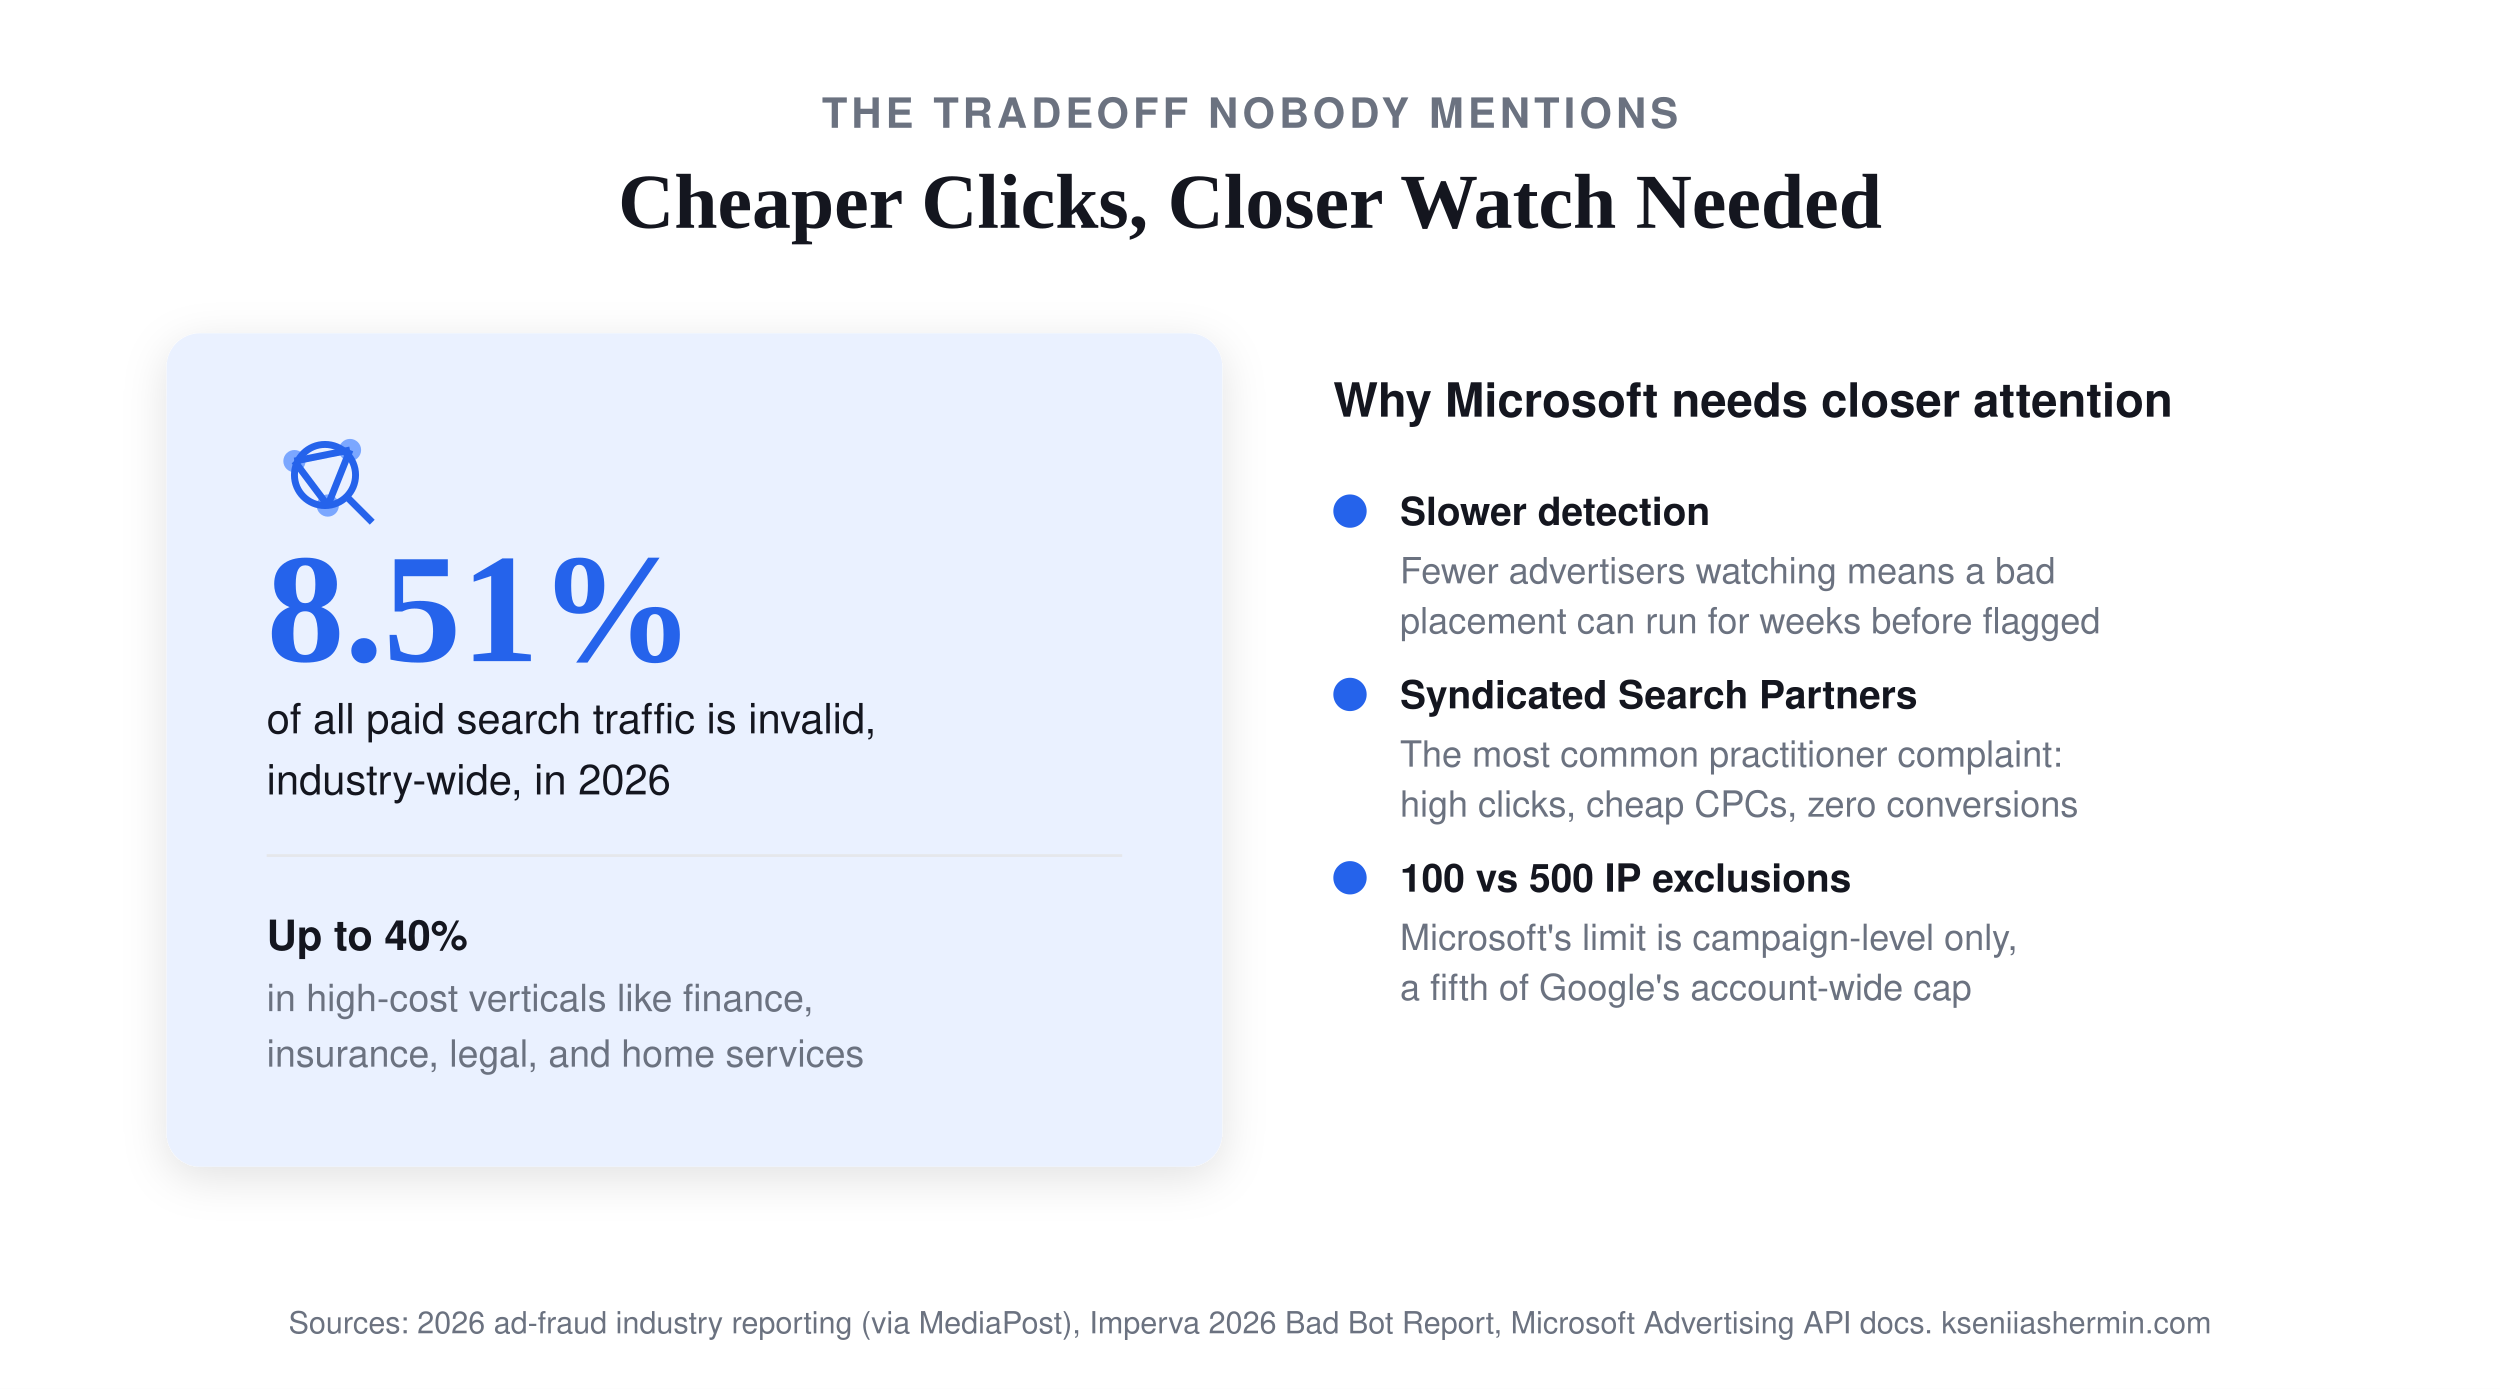
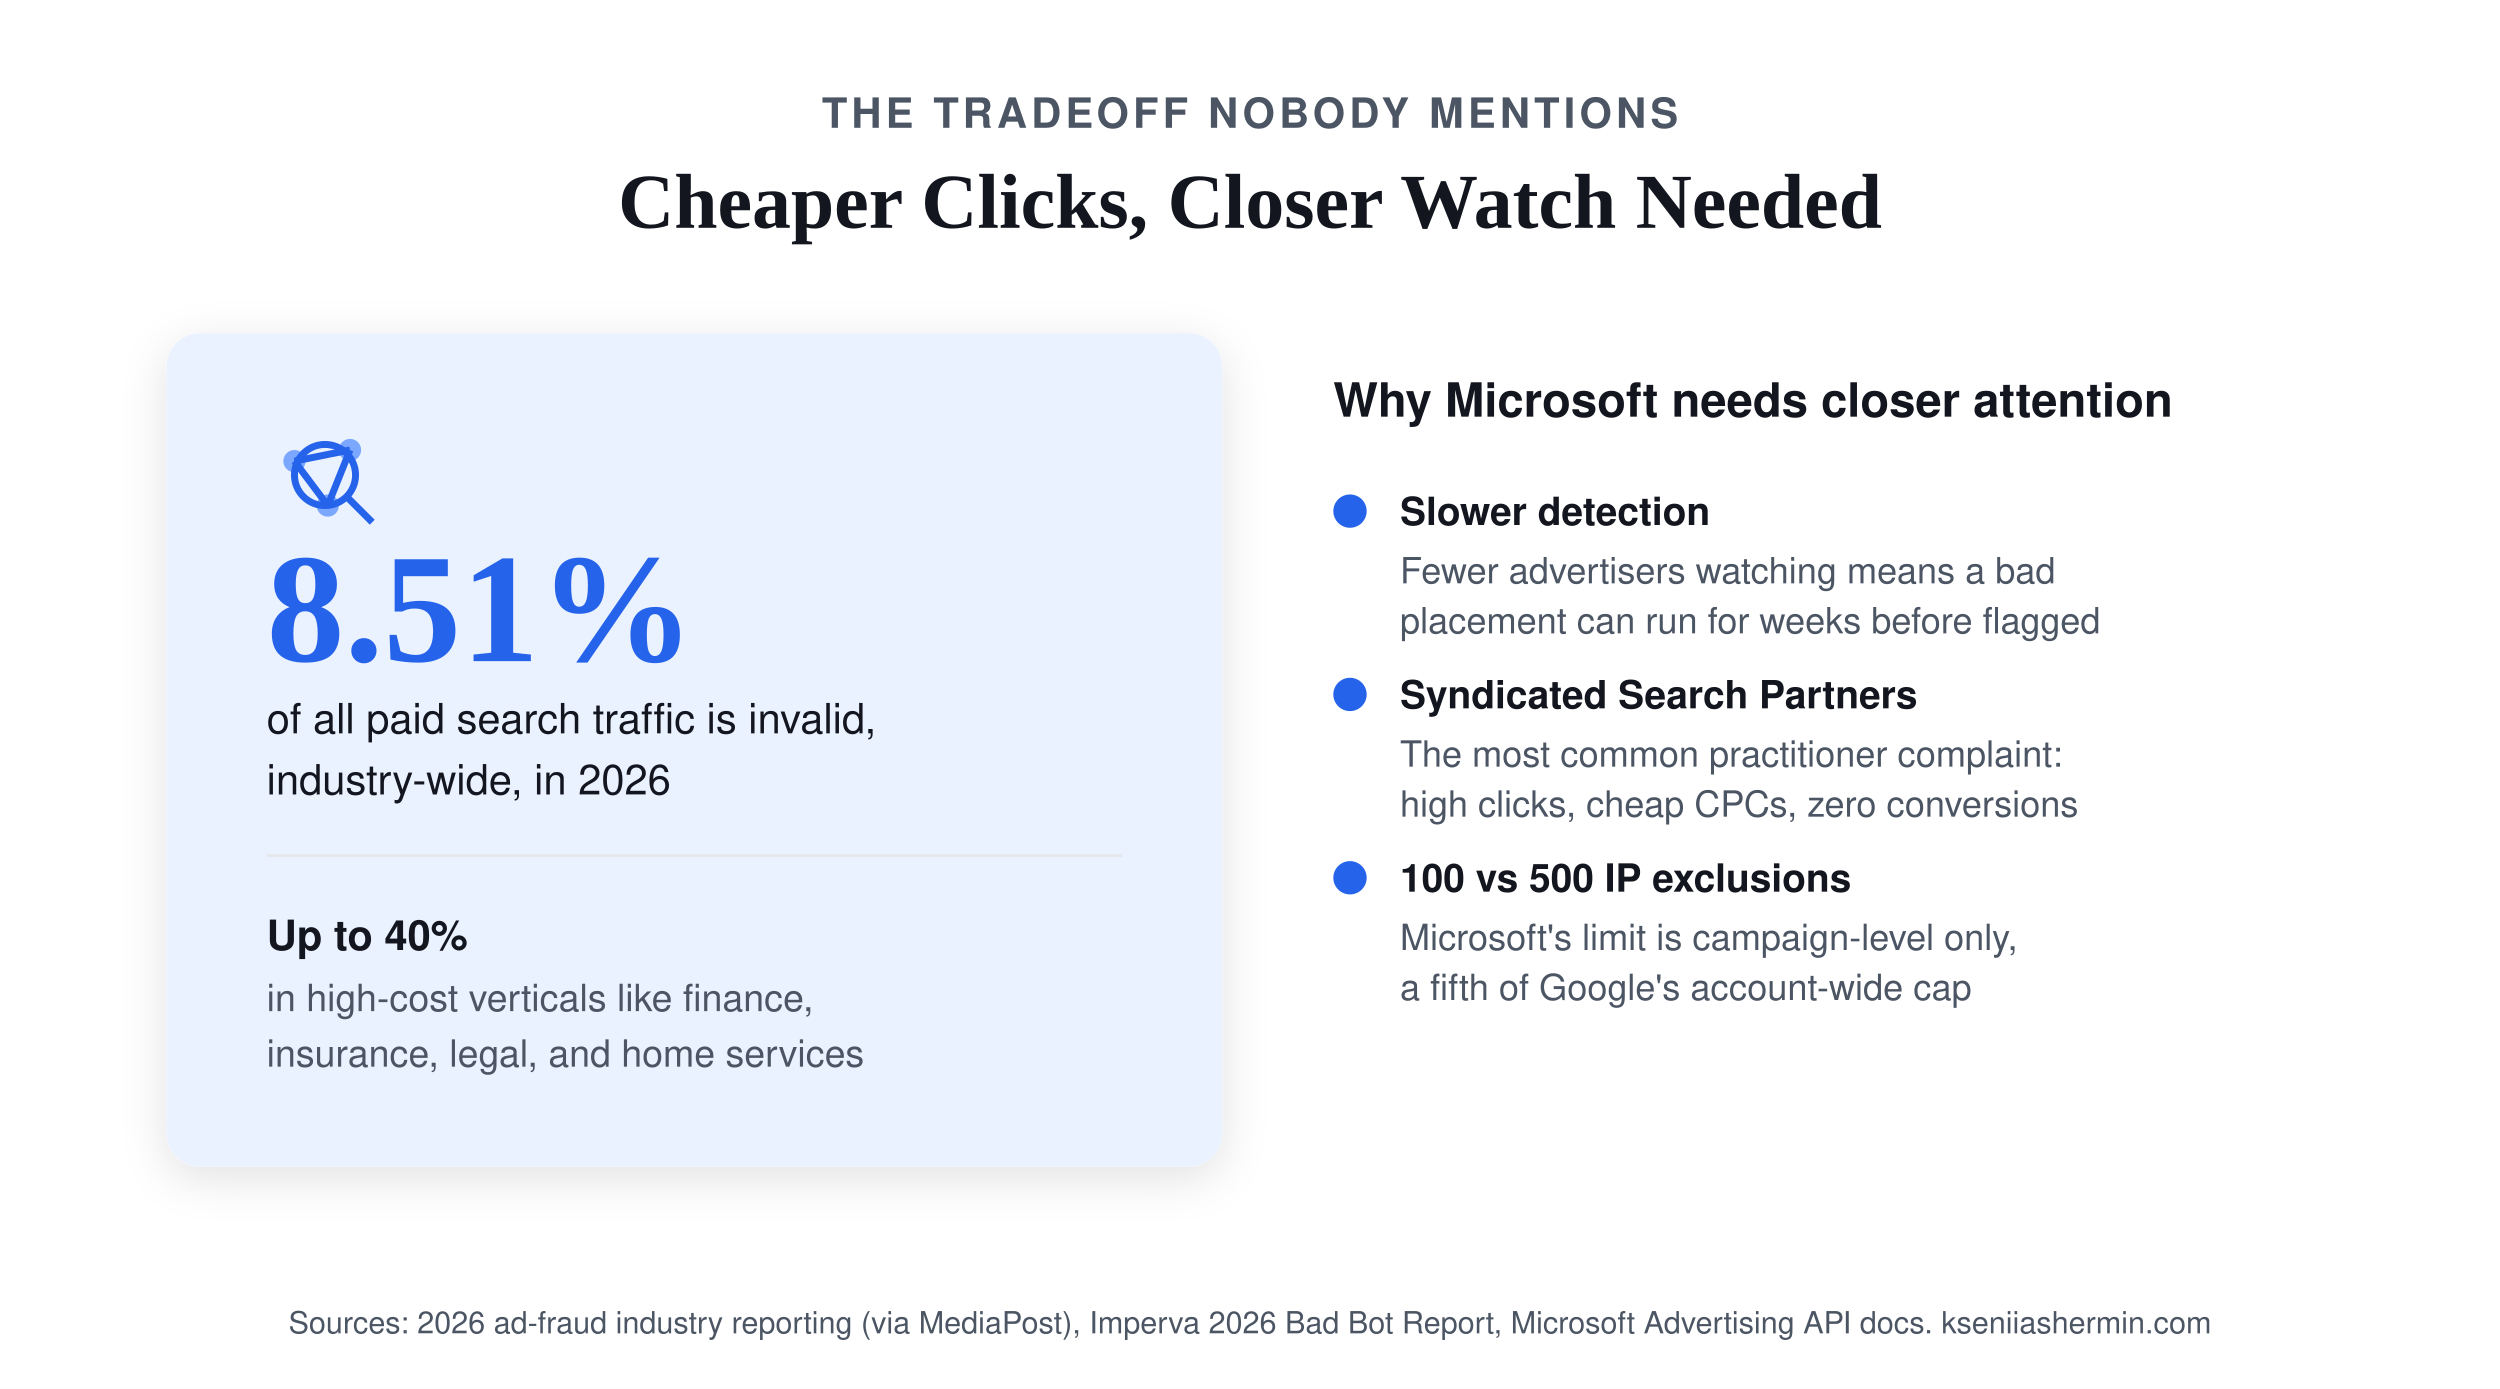
<svg xmlns="http://www.w3.org/2000/svg" viewBox="0 0 900 500" font-family="Helvetica, Arial, sans-serif">
  <defs>
    <filter id="cardShadow2" x="-20%" y="-20%" width="140%" height="140%">
      <feDropShadow dx="0" dy="4" stdDeviation="8" flood-color="#14161f" flood-opacity="0.12" />
    </filter>
  </defs>
  <rect x="0" y="0" width="900" height="500" fill="#ffffff" />
-   <text x="450" y="46" text-anchor="middle" fill="#6b7280" font-size="15" letter-spacing="1.5" font-weight="600">THE TRADEOFF NOBODY MENTIONS</text>
+   <text x="450" y="46" text-anchor="middle" fill="#4b5563" font-size="15" letter-spacing="1.5" font-weight="600">THE TRADEOFF NOBODY MENTIONS</text>
  <text x="450" y="82" text-anchor="middle" fill="#14161f" font-size="28" font-family="Georgia, 'Times New Roman', serif" font-weight="700">Cheaper Clicks, Closer Watch Needed</text>
  <g filter="url(#cardShadow2)">
    <rect x="60" y="120" width="380" height="300" rx="12" fill="#eaf1ff" />
  </g>
  <g transform="translate(96,156)" stroke="#2563eb" fill="none" stroke-width="2.5">
    <circle cx="10" cy="10" r="4" fill="#7ba7ff" stroke="none" />
    <circle cx="30" cy="6" r="4" fill="#7ba7ff" stroke="none" />
    <circle cx="22" cy="26" r="4" fill="#7ba7ff" stroke="none" />
    <line x1="10" y1="10" x2="30" y2="6" />
    <line x1="10" y1="10" x2="22" y2="26" />
    <line x1="30" y1="6" x2="22" y2="26" />
    <circle cx="21" cy="15" r="11" />
    <line x1="29" y1="23" x2="38" y2="32" />
  </g>
  <text x="96" y="238" fill="#2563eb" font-size="56" font-family="Georgia, 'Times New Roman', serif" font-weight="700">8.51%</text>
  <text x="96" y="264" fill="#14161f" font-size="15">of all paid search traffic is invalid,</text>
  <text x="96" y="286" fill="#14161f" font-size="15">industry-wide, in 2026</text>
  <line x1="96" y1="308" x2="404" y2="308" stroke="#e5e7eb" stroke-width="1" />
  <text x="96" y="342" fill="#14161f" font-size="15" font-weight="700">Up to 40%</text>
-   <text x="96" y="364" fill="#6b7280" font-size="13.5">in high-cost verticals like finance,</text>
-   <text x="96" y="384" fill="#6b7280" font-size="13.5">insurance, legal, and home services</text>
+   <text x="96" y="364" fill="#4b5563" font-size="13.5">in high-cost verticals like finance,</text>
+   <text x="96" y="384" fill="#4b5563" font-size="13.5">insurance, legal, and home services</text>
  <text x="480" y="150" fill="#14161f" font-size="17" font-weight="700">Why Microsoft needs closer attention</text>
  <g transform="translate(480,178)">
    <circle cx="6" cy="6" r="6" fill="#2563eb" />
    <text x="24" y="11" fill="#14161f" font-size="14" font-weight="700">Slower detection</text>
-     <text x="24" y="32" fill="#6b7280" font-size="13">Fewer advertisers watching means a bad</text>
-     <text x="24" y="50" fill="#6b7280" font-size="13">placement can run for weeks before flagged</text>
+     <text x="24" y="32" fill="#4b5563" font-size="13">Fewer advertisers watching means a bad</text>
+     <text x="24" y="50" fill="#4b5563" font-size="13">placement can run for weeks before flagged</text>
  </g>
  <g transform="translate(480,244)">
    <circle cx="6" cy="6" r="6" fill="#2563eb" />
    <text x="24" y="11" fill="#14161f" font-size="14" font-weight="700">Syndicated Search Partners</text>
-     <text x="24" y="32" fill="#6b7280" font-size="13">The most common practitioner complaint:</text>
-     <text x="24" y="50" fill="#6b7280" font-size="13">high clicks, cheap CPCs, zero conversions</text>
+     <text x="24" y="32" fill="#4b5563" font-size="13">The most common practitioner complaint:</text>
+     <text x="24" y="50" fill="#4b5563" font-size="13">high clicks, cheap CPCs, zero conversions</text>
  </g>
  <g transform="translate(480,310)">
    <circle cx="6" cy="6" r="6" fill="#2563eb" />
    <text x="24" y="11" fill="#14161f" font-size="14" font-weight="700">100 vs 500 IP exclusions</text>
-     <text x="24" y="32" fill="#6b7280" font-size="13">Microsoft's limit is campaign-level only,</text>
-     <text x="24" y="50" fill="#6b7280" font-size="13">a fifth of Google's account-wide cap</text>
+     <text x="24" y="32" fill="#4b5563" font-size="13">Microsoft's limit is campaign-level only,</text>
+     <text x="24" y="50" fill="#4b5563" font-size="13">a fifth of Google's account-wide cap</text>
  </g>
-   <text x="450" y="480" text-anchor="middle" fill="#6b7280" font-size="11">Sources: 2026 ad-fraud industry reporting (via MediaPost), Imperva 2026 Bad Bot Report, Microsoft Advertising API docs. kseniiashermin.com</text>
+   <text x="450" y="480" text-anchor="middle" fill="#4b5563" font-size="11">Sources: 2026 ad-fraud industry reporting (via MediaPost), Imperva 2026 Bad Bot Report, Microsoft Advertising API docs. kseniiashermin.com</text>
</svg>
